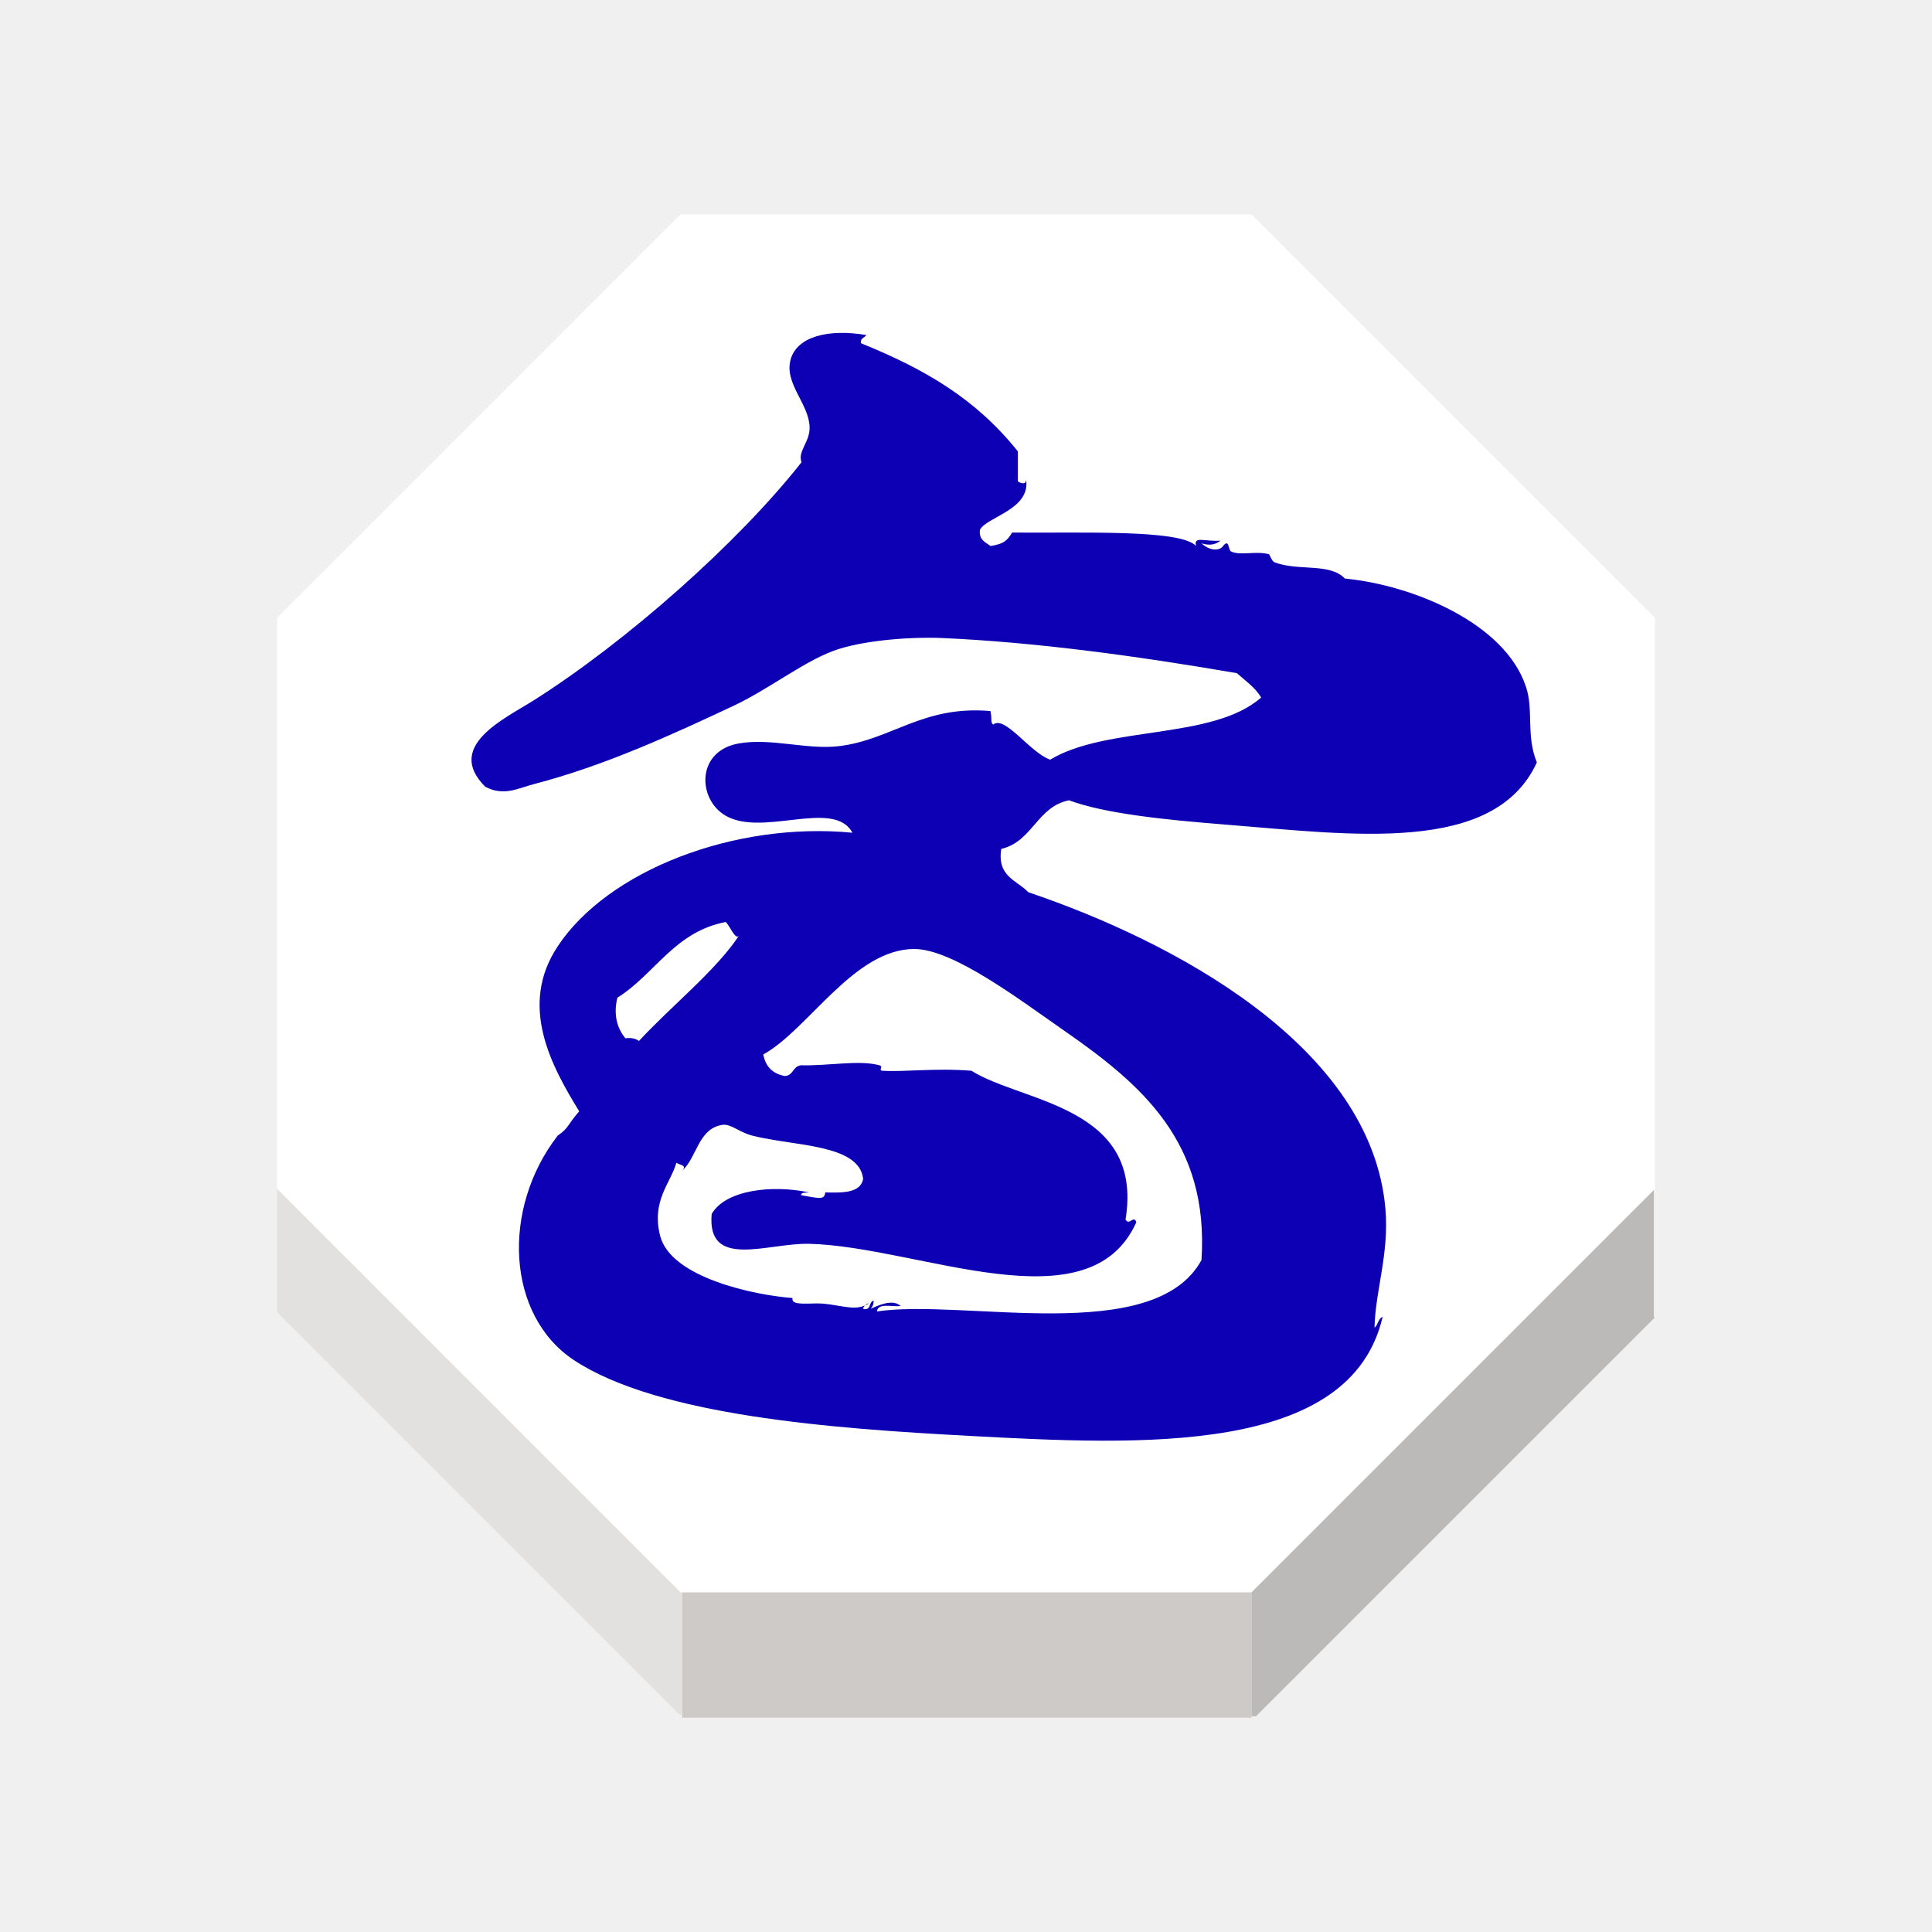
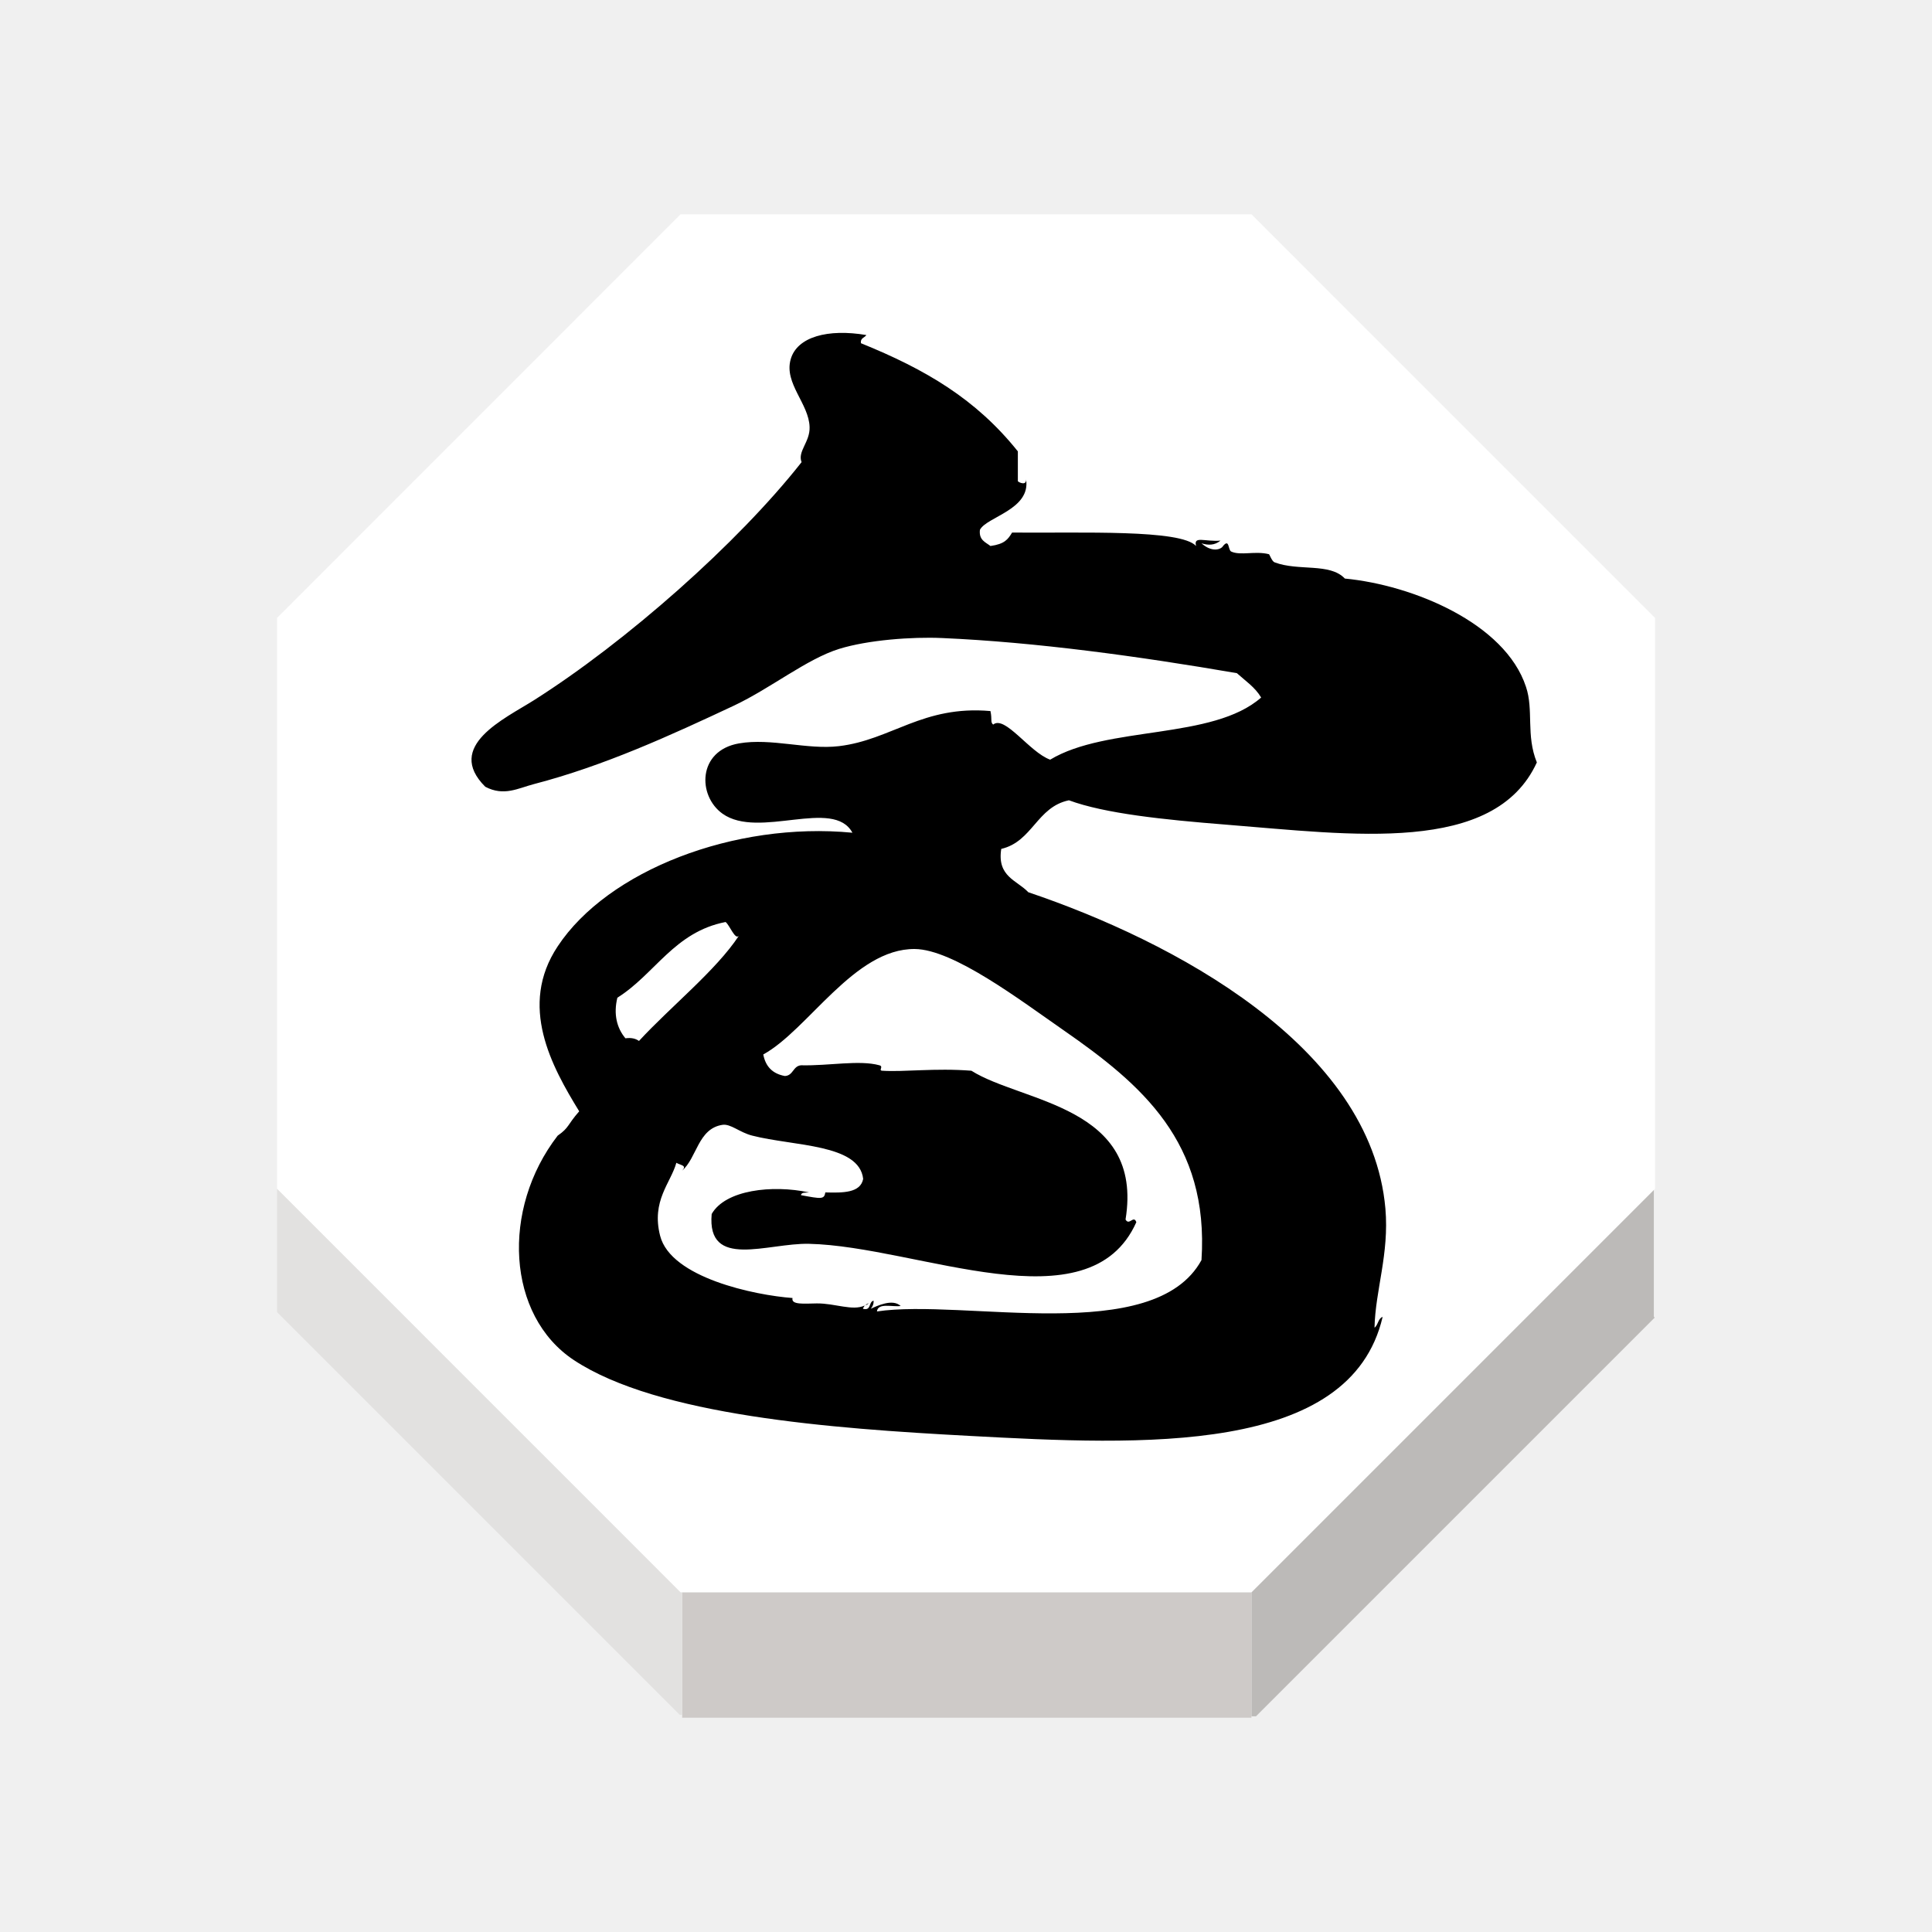
<svg xmlns="http://www.w3.org/2000/svg" height="92" width="92">
  <g transform="matrix(1.406512 0 0 1.406512 -713.5157 -713.4467)">
    <g>
      <g>
        <path d="m563.328 528.166v19.328l-.043.044-13.621 13.621h-19.273-.055l-13.662-13.665v-19.328l13.662-13.665h19.328z" fill="#fff" />
        <path d="m549.664 565.352v-4.135-.058l13.621-13.621.002.003v4.283l.029.03-13.498 13.498z" fill="#bcbab8" />
        <path d="m549.664 565.352v.048h-.037-19.227-.009v-.098-4.085-.058h19.273v.058z" fill="#cecac8" />
        <path d="m516.674 551.669v-4.175l13.662 13.665h.055v.058 4.085h-.084z" fill="#e2e1e0" />
      </g>
      <g fill="none">
        <path d="m530.391 561.159h-.055l-13.662-13.665v-19.328l13.662-13.665h19.328l13.664 13.665v19.328l-.043.044-13.621 13.621z" />
        <path d="m516.674 547.494v4.175.104" />
        <path d="m530.391 561.217v4.085.098.098" />
        <path d="m549.664 561.217v4.135.048.098" />
        <path d="m563.287 547.541v4.283" />
        <path d="m516.633 551.628.041.041 13.633 13.633" />
        <path d="m549.818 565.352 13.498-13.498.051-.05" />
        <path d="m530.4 565.4h19.227" />
      </g>
    </g>
    <g>
      <path d="m536.594 551.442c.023-.035.063-.063.113-.071-.031.028-.072.052-.113.071z" />
-       <path d="m532.311 538.926c-.129.157-.313-.362-.451-.465-1.738.337-2.389 1.764-3.664 2.563-.135.552-.021 1.025.273 1.374.213-.029.354.016.459.09 1.082-1.172 2.605-2.384 3.383-3.562zm4.673 12.72c2.939-.443 9.385 1.196 10.988-1.739.262-3.994-2.021-5.943-4.672-7.784-1.461-1.014-3.723-2.736-5.035-2.748-2.047-.018-3.613 2.741-5.129 3.57.078.413.318.654.73.73.289-.013.271-.337.547-.363.945.022 1.975-.188 2.656 0 .15.041-.041.175.092.184.746.049 1.781-.097 3.021 0 1.711 1.08 5.846 1.182 5.219 5.037.123.225.275-.165.365.091-1.602 3.587-7.389.817-11.08.732-1.402-.033-3.465.885-3.297-1.009.463-.817 2.055-.998 3.297-.731-.105.016-.26-.018-.273.093.689.128.787.147.824-.093.594.016 1.188.021 1.281-.457-.131-1.188-2.354-1.105-3.756-1.466-.43-.109-.729-.407-1.008-.365-.834.126-.865 1.133-1.373 1.557.188-.188-.037-.183-.188-.272-.189.685-.854 1.284-.549 2.473.363 1.417 3.197 2.01 4.482 2.105-.055.239.396.188.822.183.619-.006 1.209.265 1.623.071-.023.032-.047.071-.063.11.295.081.188-.237.363-.274.006.128-.041.203-.094.274.213-.099.739-.351 1.01-.094-.275.041-.769-.12-.803.185zm11.631-26.097c-.199.165-.42.16-.643.091.354.32.666.208.729.092.221-.267.166.133.276.186.319.148.813-.029 1.28.091.018.004.1.242.188.274.814.309 1.869.008 2.381.55 2.301.22 5.422 1.51 6.131 3.662.268.787-.006 1.641.369 2.563-1.438 3.141-6.271 2.443-10.531 2.106-2.104-.167-4.096-.375-5.311-.824-1.089.226-1.23 1.398-2.291 1.646-.148.942.531 1.058.916 1.467 4.861 1.641 11.609 5.191 12.09 10.714.131 1.536-.34 2.754-.369 4.028.125-.089.119-.312.275-.365-1.09 4.688-8.146 4.345-14.01 4.028-4.668-.249-10.529-.688-13.37-2.564-2.28-1.508-2.468-5.114-.55-7.6.396-.275.316-.354.729-.824-.936-1.525-2.063-3.574-.729-5.584 1.693-2.564 5.979-4.232 9.979-3.848-.645-1.193-3.164.232-4.396-.643-.85-.602-.854-2.135.555-2.381 1.092-.19 2.303.222 3.385.093 1.778-.211 2.836-1.389 5.129-1.188.063.287-.01.373.092.458.398-.326 1.23.936 1.93 1.188 1.922-1.161 5.506-.661 7.143-2.104-.205-.348-.533-.564-.822-.825-3.311-.57-6.813-1.051-9.979-1.189-1.023-.046-2.512.066-3.482.366-1.104.343-2.32 1.335-3.568 1.923-2.133 1-4.383 2.035-6.771 2.656-.535.139-1.013.423-1.646.09-1.381-1.376.648-2.298 1.646-2.929 3.123-1.979 6.901-5.313 9.063-8.061-.146-.362.289-.684.271-1.188-.021-.792-.869-1.479-.641-2.291.215-.769 1.268-1.044 2.563-.824-.061.095-.209.097-.184.276 2.195.89 3.895 1.89 5.313 3.662v1.009c.027.044.308.168.277-.073.174 1.037-1.338 1.278-1.561 1.72-.041.348.188.417.357.548.48-.068.59-.222.732-.455 2.363.021 5.712-.115 6.229.455-.094-.353.289-.139.826-.182z" fill="#0d00b4" />
+       <path d="m532.311 538.926c-.129.157-.313-.362-.451-.465-1.738.337-2.389 1.764-3.664 2.563-.135.552-.021 1.025.273 1.374.213-.029.354.016.459.09 1.082-1.172 2.605-2.384 3.383-3.562zm4.673 12.72c2.939-.443 9.385 1.196 10.988-1.739.262-3.994-2.021-5.943-4.672-7.784-1.461-1.014-3.723-2.736-5.035-2.748-2.047-.018-3.613 2.741-5.129 3.57.078.413.318.654.73.73.289-.013.271-.337.547-.363.945.022 1.975-.188 2.656 0 .15.041-.041.175.092.184.746.049 1.781-.097 3.021 0 1.711 1.08 5.846 1.182 5.219 5.037.123.225.275-.165.365.091-1.602 3.587-7.389.817-11.08.732-1.402-.033-3.465.885-3.297-1.009.463-.817 2.055-.998 3.297-.731-.105.016-.26-.018-.273.093.689.128.787.147.824-.093.594.016 1.188.021 1.281-.457-.131-1.188-2.354-1.105-3.756-1.466-.43-.109-.729-.407-1.008-.365-.834.126-.865 1.133-1.373 1.557.188-.188-.037-.183-.188-.272-.189.685-.854 1.284-.549 2.473.363 1.417 3.197 2.01 4.482 2.105-.055.239.396.188.822.183.619-.006 1.209.265 1.623.071-.023.032-.047.071-.063.11.295.081.188-.237.363-.274.006.128-.041.203-.094.274.213-.099.739-.351 1.01-.094-.275.041-.769-.12-.803.185zm11.631-26.097c-.199.165-.42.16-.643.091.354.32.666.208.729.092.221-.267.166.133.276.186.319.148.813-.029 1.28.091.018.004.1.242.188.274.814.309 1.869.008 2.381.55 2.301.22 5.422 1.51 6.131 3.662.268.787-.006 1.641.369 2.563-1.438 3.141-6.271 2.443-10.531 2.106-2.104-.167-4.096-.375-5.311-.824-1.089.226-1.23 1.398-2.291 1.646-.148.942.531 1.058.916 1.467 4.861 1.641 11.609 5.191 12.09 10.714.131 1.536-.34 2.754-.369 4.028.125-.089.119-.312.275-.365-1.09 4.688-8.146 4.345-14.01 4.028-4.668-.249-10.529-.688-13.37-2.564-2.28-1.508-2.468-5.114-.55-7.6.396-.275.316-.354.729-.824-.936-1.525-2.063-3.574-.729-5.584 1.693-2.564 5.979-4.232 9.979-3.848-.645-1.193-3.164.232-4.396-.643-.85-.602-.854-2.135.555-2.381 1.092-.19 2.303.222 3.385.093 1.778-.211 2.836-1.389 5.129-1.188.063.287-.01.373.092.458.398-.326 1.23.936 1.93 1.188 1.922-1.161 5.506-.661 7.143-2.104-.205-.348-.533-.564-.822-.825-3.311-.57-6.813-1.051-9.979-1.189-1.023-.046-2.512.066-3.482.366-1.104.343-2.32 1.335-3.568 1.923-2.133 1-4.383 2.035-6.771 2.656-.535.139-1.013.423-1.646.09-1.381-1.376.648-2.298 1.646-2.929 3.123-1.979 6.901-5.313 9.063-8.061-.146-.362.289-.684.271-1.188-.021-.792-.869-1.479-.641-2.291.215-.769 1.268-1.044 2.563-.824-.061.095-.209.097-.184.276 2.195.89 3.895 1.89 5.313 3.662v1.009c.027.044.308.168.277-.073.174 1.037-1.338 1.278-1.561 1.72-.041.348.188.417.357.548.48-.068.59-.222.732-.455 2.363.021 5.712-.115 6.229.455-.094-.353.289-.139.826-.182z" fill="#000" />
    </g>
  </g>
</svg>
